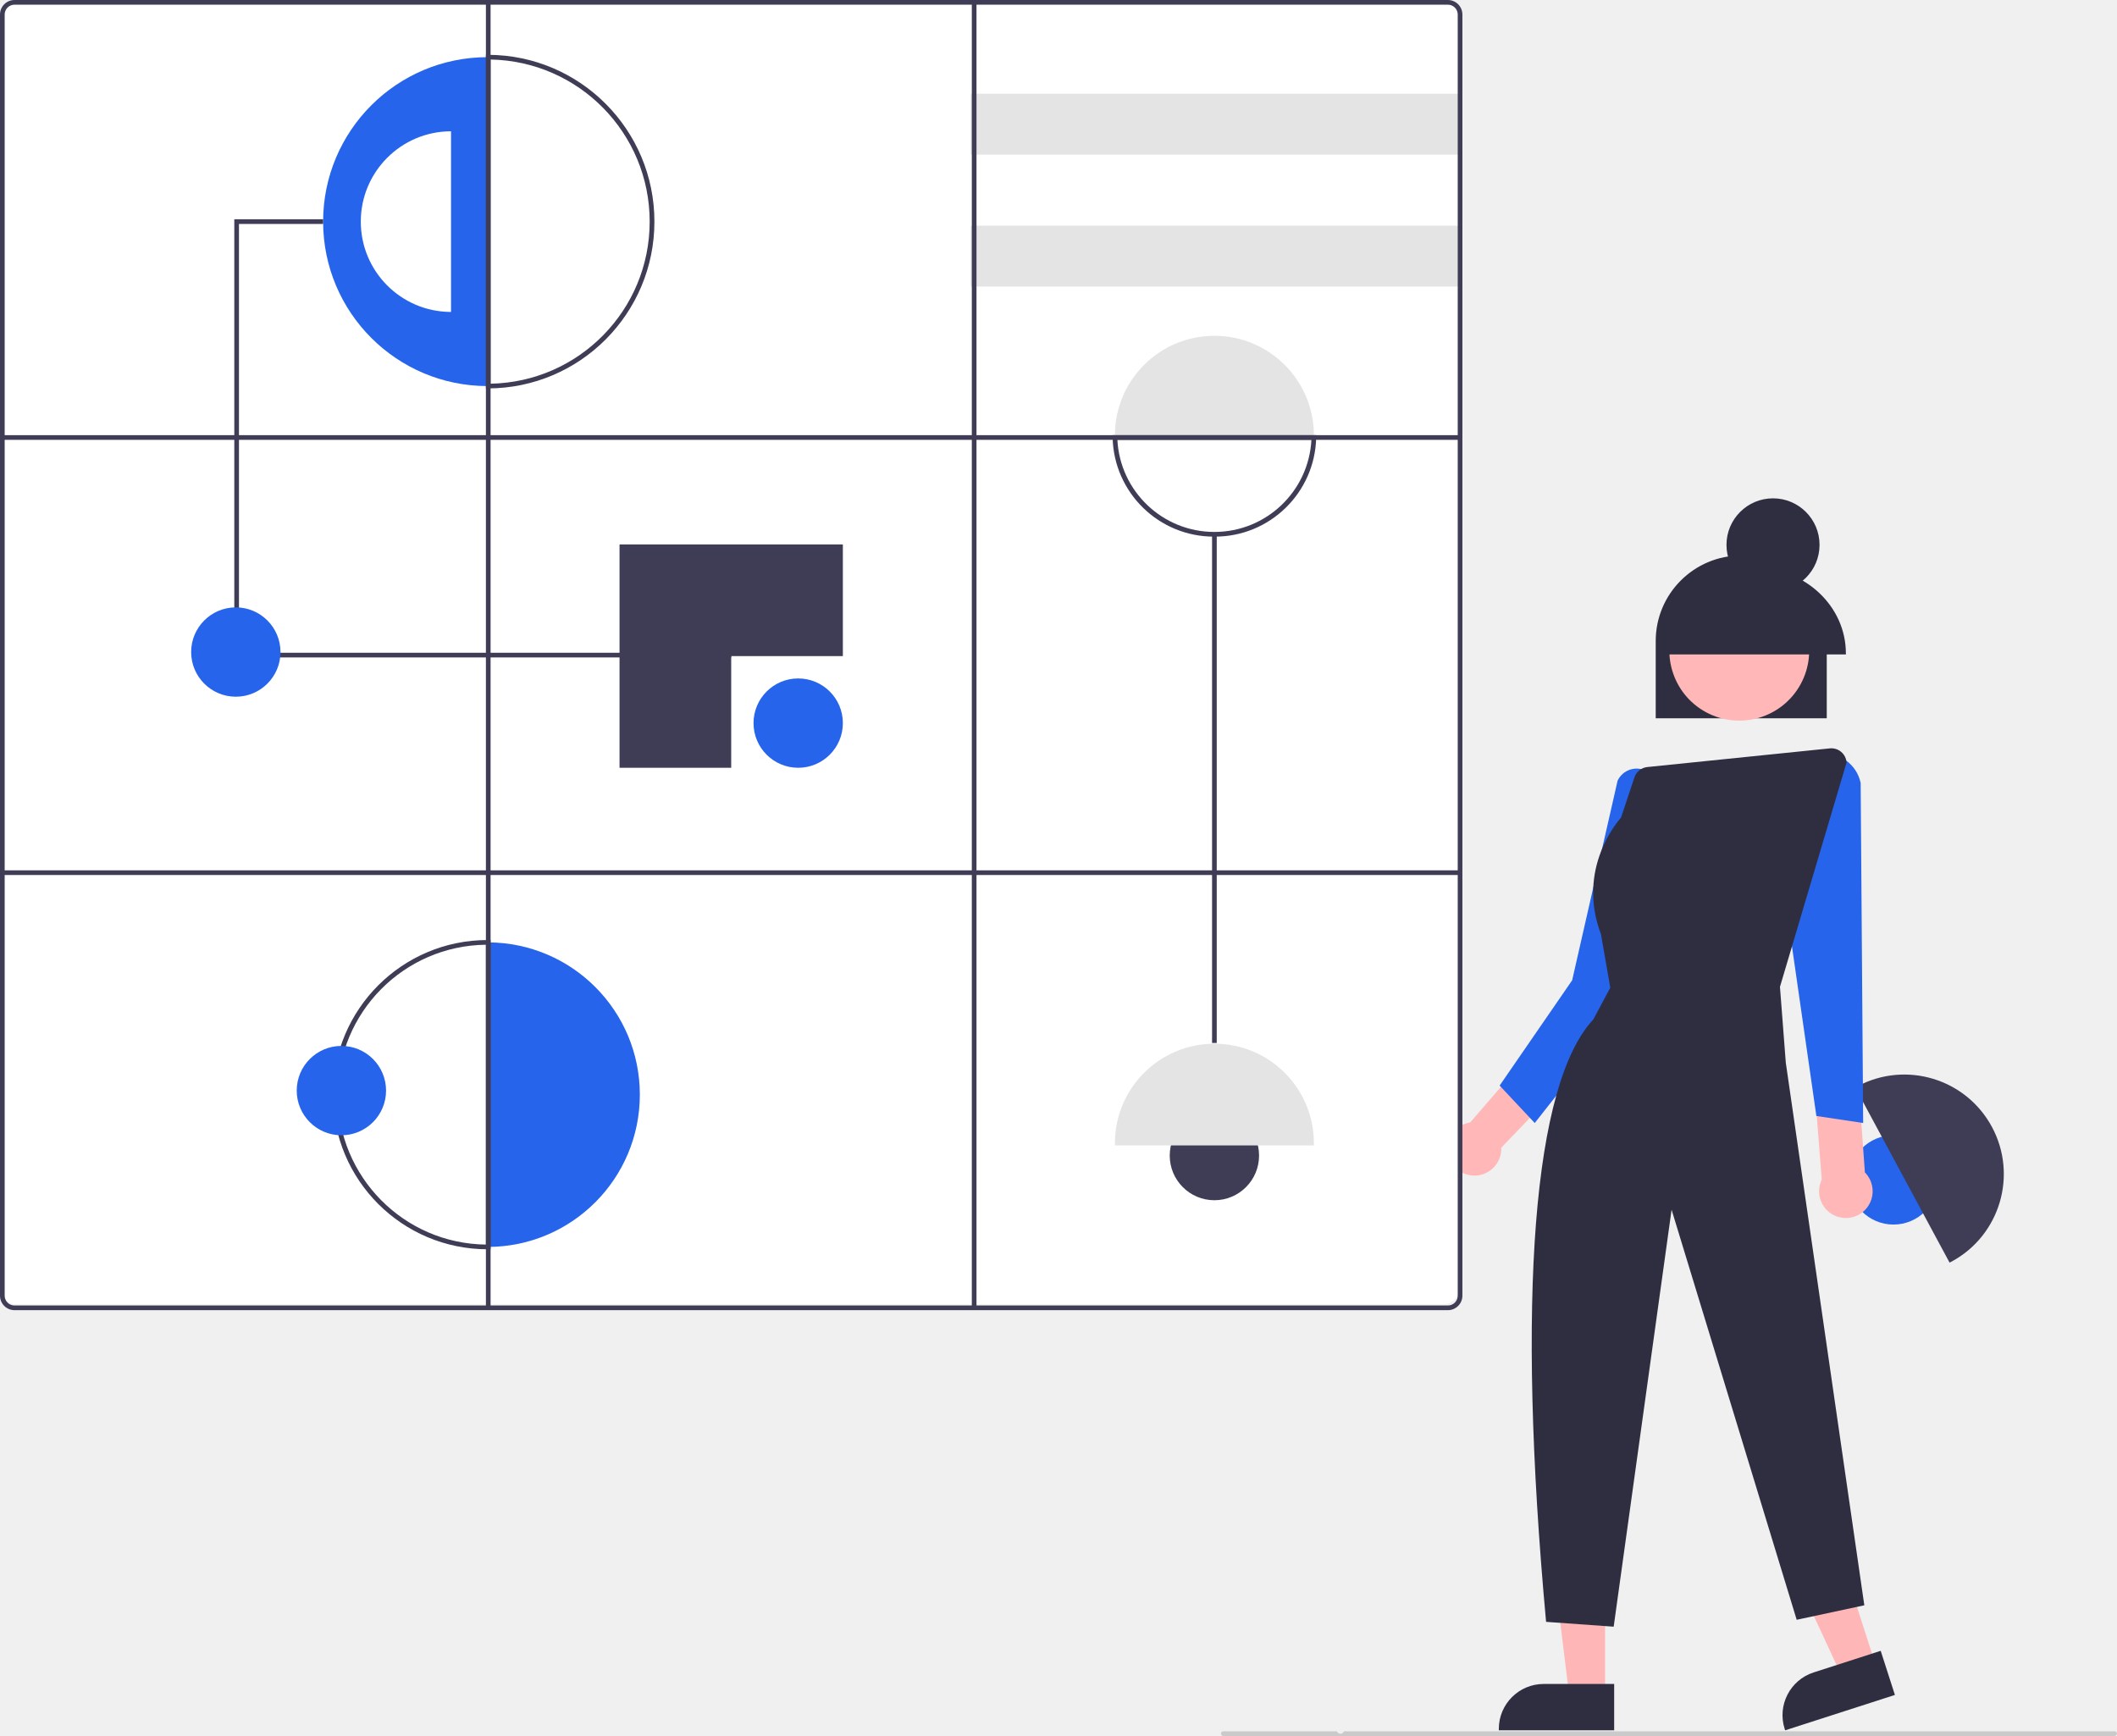
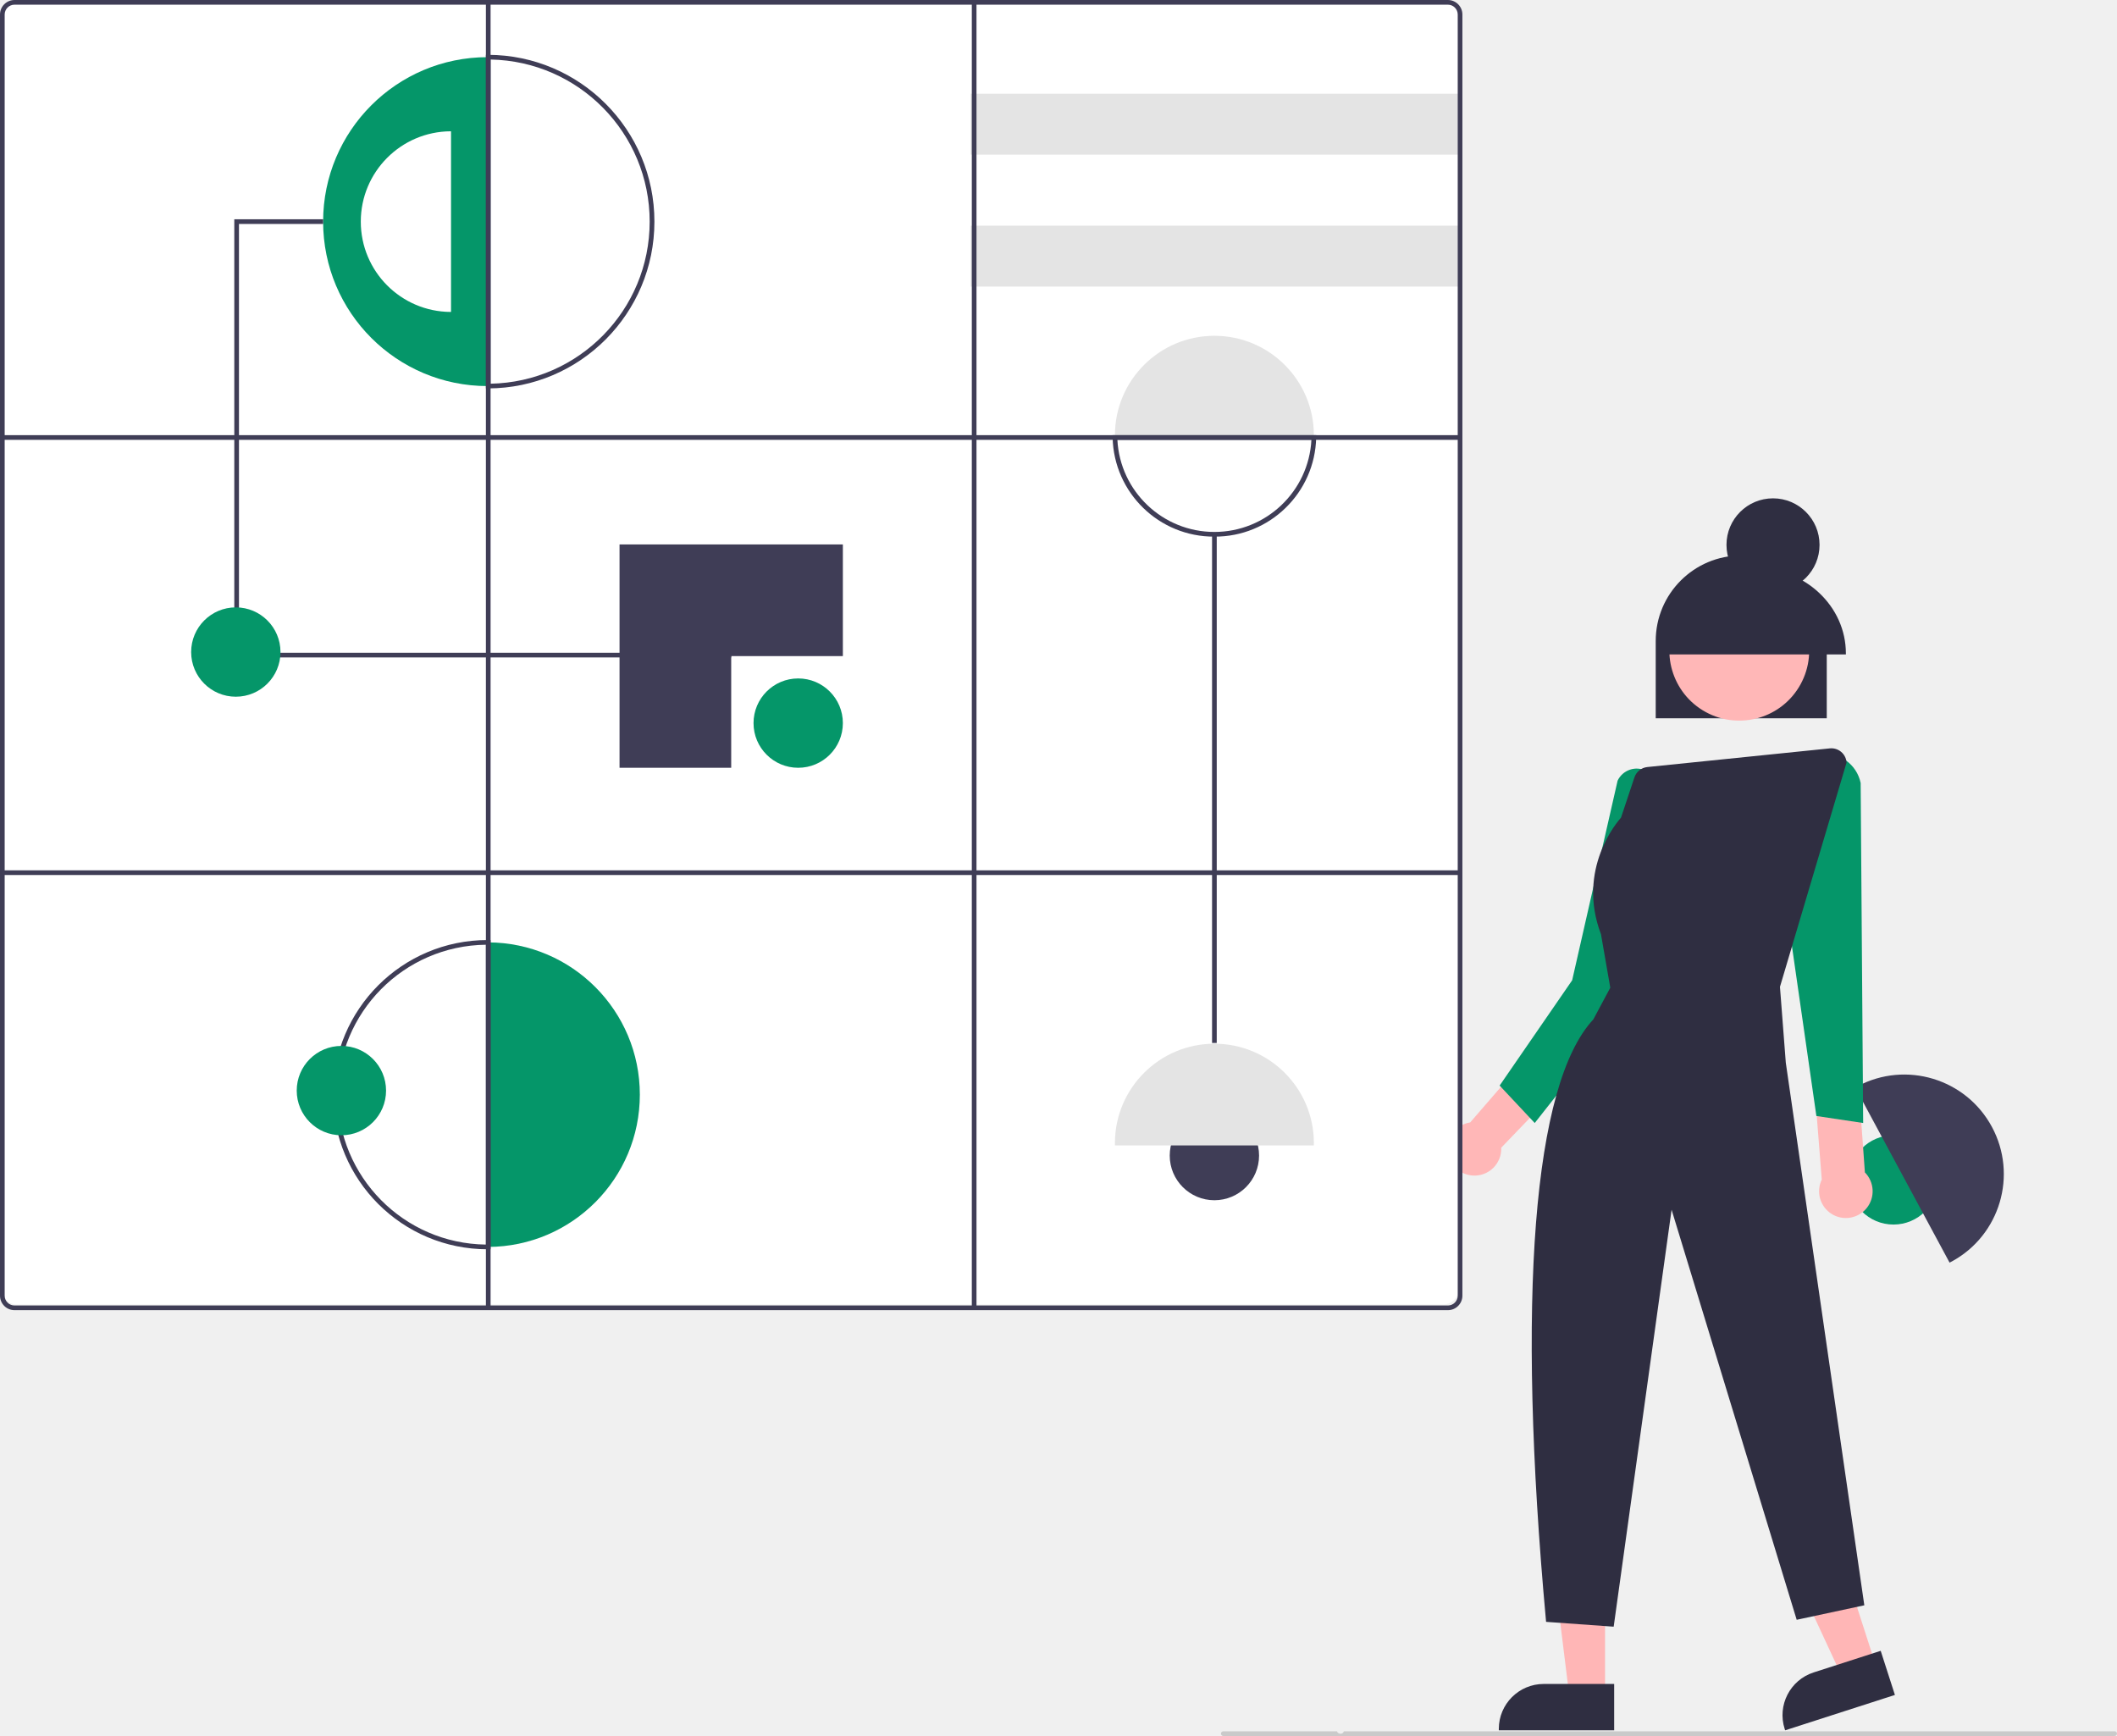
- <svg xmlns="http://www.w3.org/2000/svg" id="bb8d8cc3-2630-43b3-871f-91b3ed5692fc" data-name="Layer 1" width="904.886" height="742" viewBox="0 0 904.886 742">
+ <svg xmlns="http://www.w3.org/2000/svg" data-name="Layer 1" width="904.886" height="742" viewBox="0 0 904.886 742">
  <polygon points="686.055 724.756 670.765 724.755 663.491 665.781 686.057 665.782 686.055 724.756" fill="#ffb6b6" />
  <path d="M837.511,818.577l-49.3-.002v-.624a19.19,19.19,0,0,1,19.189-19.189h.001l30.111.001Z" transform="translate(-147.5571 -79)" fill="#2f2e41" />
  <polygon points="801.699 711.547 787.146 716.236 762.135 662.335 783.614 655.414 801.699 711.547" fill="#ffb6b6" />
  <path d="M957.513,803.458l-46.925,15.119-.191-.594a19.19,19.19,0,0,1,12.379-24.149l.001-0,28.66-9.234Z" transform="translate(-147.5571 -79)" fill="#2f2e41" />
-   <circle cx="809.348" cy="504.31" r="19.092" fill="#2564eb" />
+   <circle cx="809.348" cy="504.31" r="19.092" fill="#059669" />
  <path d="M981.905,618.143c-.344.185-.684.359-1.024.532l-40.31-74.846c.332-.189.664-.377,1.008-.563a42.523,42.523,0,0,1,40.326,74.876Z" transform="translate(-147.5571 -79)" fill="#3f3d56" />
  <path d="M944.684,580.119,939.05,501.951l1.072-26.09-21.96,4.886,8.089,102.426a11.446,11.446,0,1,0,18.434-3.054Z" transform="translate(-147.5571 -79)" fill="#ffb7b7" />
  <path d="M845.31,511.217l-1.396-26.19-14.093-11.451L827.874,498.748l-51.883,59.984a11.445,11.445,0,1,0,13.256,11.295c0-.154-.017-.304-.023-.456Z" transform="translate(-147.5571 -79)" fill="#ffb7b7" />
-   <path d="M847.837,502.833,803.557,559l-15-16,31-45,19.423-85.322a9.004,9.004,0,0,1,5.26-4.689,8.866,8.866,0,0,1,6.92.497l.251.127Z" transform="translate(-147.5571 -79)" fill="#2564eb" />
-   <path d="M923.945,556l-14.066-97.774.023-.09L924.348,401.348l1.354-.157A15.77,15.77,0,0,1,942.874,413.675L943.945,559Z" transform="translate(-147.5571 -79)" fill="#2564eb" />
+   <path d="M847.837,502.833,803.557,559l-15-16,31-45,19.423-85.322a9.004,9.004,0,0,1,5.26-4.689,8.866,8.866,0,0,1,6.92.497l.251.127Z" transform="translate(-147.5571 -79)" fill="#059669" />
+   <path d="M923.945,556l-14.066-97.774.023-.09L924.348,401.348l1.354-.157A15.77,15.77,0,0,1,942.874,413.675L943.945,559Z" transform="translate(-147.5571 -79)" fill="#059669" />
  <path d="M928.383,386.015H855.273v-33.032a36.555,36.555,0,1,1,73.11,0Z" transform="translate(-147.5571 -79)" fill="#2f2e41" />
  <circle cx="890.986" cy="357.128" r="29.879" transform="translate(2.69469 888.6275) rotate(-61.33681)" fill="#ffb7b7" />
  <circle cx="757.853" cy="232.89" r="19.89" fill="#2f2e41" />
  <path d="M936.557,358.709H858.796v-.44c0-20.157,17.442-36.555,38.88-36.555s38.88,16.398,38.88,36.555Z" transform="translate(-147.5571 -79)" fill="#2f2e41" />
  <path d="M837.305,774.28l-28.89-2.063-.039-.423c-12.661-138.213-5.477-229.499,20.224-257.064l7.252-13.566-3.971-22.831c-10.604-27.93,7.206-48.36,8.552-49.845l5.741-17.222a6.511,6.511,0,0,1,5.505-4.411l78.015-7.979.051.498-.051-.498a6.5,6.5,0,0,1,7.143,5.976l.007.092-.026.088-28.438,95.768,2.493,32.408L944.436,765.139,915.53,771.333l-.134-.439L862.058,596.062Z" transform="translate(-147.5571 -79)" fill="#2f2e41" />
  <path d="M764.557,636.5h-610a6.507,6.507,0,0,1-6.5-6.5V86a6.507,6.507,0,0,1,6.5-6.5h610a6.508,6.508,0,0,1,6.5,6.5V630A6.508,6.508,0,0,1,764.557,636.5Z" transform="translate(-147.5571 -79)" fill="#fff" />
-   <path d="M356.249,103.431V244.016H355.963a70.292,70.292,0,0,1,0-140.585Z" transform="translate(-147.5571 -79)" fill="#2564eb" />
+   <path d="M356.249,103.431V244.016H355.963a70.292,70.292,0,0,1,0-140.585Z" transform="translate(-147.5571 -79)" fill="#059669" />
  <path d="M340.342,135.116v77.215h-.157a38.608,38.608,0,0,1,0-77.215Z" transform="translate(-147.5571 -79)" fill="#fff" />
  <polygon points="312.543 281 100.146 281 100.146 93.723 138.114 93.723 138.114 95.723 102.146 95.723 102.146 279 312.543 279 312.543 281" fill="#3f3d56" />
-   <circle cx="341.18" cy="309.072" r="19.092" fill="#2564eb" />
+   <circle cx="341.18" cy="309.072" r="19.092" fill="#059669" />
  <circle cx="519.081" cy="493.914" r="19.092" fill="#3f3d56" />
-   <circle cx="100.798" cy="278.698" r="19.092" fill="#2564eb" />
+   <circle cx="100.798" cy="278.698" r="19.092" fill="#059669" />
  <polygon points="312.543 280.434 360.272 280.434 360.272 232.705 264.813 232.705 264.813 328.163 312.543 328.163 312.543 280.434" fill="#3f3d56" />
  <rect x="414.944" y="40.051" width="209.142" height="26.034" fill="#e4e4e4" />
  <rect x="414.944" y="96.459" width="209.142" height="26.034" fill="#e4e4e4" />
  <path d="M709.161,264.843c0,.391-.008.772-.017,1.154H624.133c-.009-.382-.017-.764-.017-1.154a42.523,42.523,0,0,1,85.045,0Z" transform="translate(-147.5571 -79)" fill="#e4e4e4" />
  <path d="M709.161,567.421c0,.391-.008.772-.017,1.154H624.133c-.009-.382-.017-.764-.017-1.154a42.523,42.523,0,0,1,85.045,0Z" transform="translate(-147.5571 -79)" fill="#e4e4e4" />
  <rect x="518.081" y="228.365" width="2" height="217.423" fill="#3f3d56" />
-   <path d="M421.049,546.88a65.088,65.088,0,0,1-64.799,65.086V481.795A65.088,65.088,0,0,1,421.049,546.88Z" transform="translate(-147.5571 -79)" fill="#2564eb" />
+   <path d="M421.049,546.88a65.088,65.088,0,0,1-64.799,65.086V481.795A65.088,65.088,0,0,1,421.049,546.88Z" transform="translate(-147.5571 -79)" fill="#059669" />
  <path d="M766.436,639H153.764a6.214,6.214,0,0,1-6.207-6.207V85.207A6.214,6.214,0,0,1,153.764,79H766.436a6.214,6.214,0,0,1,6.207,6.207V632.793A6.214,6.214,0,0,1,766.436,639ZM153.764,81a4.212,4.212,0,0,0-4.207,4.207V632.793A4.212,4.212,0,0,0,153.764,637H766.436a4.212,4.212,0,0,0,4.207-4.207V85.207A4.212,4.212,0,0,0,766.436,81Z" transform="translate(-147.5571 -79)" fill="#3f3d56" />
  <path d="M355.249,245.02V102.427l1.004.004a71.293,71.293,0,0,1,0,142.585Zm2-140.578v138.562a69.293,69.293,0,0,0,0-138.562Z" transform="translate(-147.5571 -79)" fill="#3f3d56" />
  <path d="M357.249,612.966H355.963a66.085,66.085,0,1,1,0-132.171h1.286Zm-2-130.167a64.086,64.086,0,0,0,0,128.163Z" transform="translate(-147.5571 -79)" fill="#3f3d56" />
  <path d="M666.638,308.365a43.283,43.283,0,0,1-43.505-42.341l-.027-1.027h87.064l-.027,1.027A43.283,43.283,0,0,1,666.638,308.365Zm-41.466-41.368a41.522,41.522,0,0,0,82.932,0Z" transform="translate(-147.5571 -79)" fill="#3f3d56" />
  <rect x="1" y="372" width="623.085" height="2" fill="#3f3d56" />
  <rect x="1" y="185.997" width="623.085" height="2" fill="#3f3d56" />
  <rect x="415.39" y="1" width="2" height="558" fill="#3f3d56" />
  <rect x="207.692" y="1" width="2" height="558" fill="#3f3d56" />
-   <circle cx="145.924" cy="466.145" r="19.092" fill="#2564eb" />
+   <circle cx="145.924" cy="466.145" r="19.092" fill="#059669" />
  <path d="M1051.443,821h-381a1,1,0,0,1,0-2h381a1,1,0,0,1,0,2Z" transform="translate(-147.5571 -79)" fill="#cacaca" />
  <path d="M721.977,818.984c5.628-18.137.161-38.765-12.677-52.548a50.037,50.037,0,0,0-12.496-9.754,1.507,1.507,0,0,0-1.818,2.356l2.571,2.782V759.698c-4.976,4.642-14.046,1.101-14.951-5.499a11.317,11.317,0,0,1,3.423-9.365,10.743,10.743,0,0,1,10.201-2.531,13.348,13.348,0,0,1,8.749,6.928,14.767,14.767,0,0,1,.416,11.194c-2.744,8.019-11.498,11.789-19.486,9.9-8.153-1.928-13.994-9.614-14.261-17.915a19.753,19.753,0,0,1,12.619-18.625c8.558-3.162,17.849-.001,25.078,4.887a56.448,56.448,0,0,1,17.579,20.016,57.753,57.753,0,0,1,7.072,25.174c.233,7.255-1.308,15.497-6.658,20.797a16.43,16.43,0,0,1-4.381,3.076l1.514,2.59a56.674,56.674,0,0,0,27.981-54.95,57.414,57.414,0,0,0-5.47-18.854c-.848-1.734-3.436-.215-2.59,1.514a53.876,53.876,0,0,1,4.69,32.384,53.604,53.604,0,0,1-26.125,37.316c-1.691.971-.204,3.433,1.514,2.59,8.078-3.962,11.602-12.93,12.379-21.424.887-9.698-1.635-19.769-5.72-28.515A60.922,60.922,0,0,0,712.198,737.02c-8.044-5.866-18.939-9.744-28.727-6.128-8.754,3.234-15.117,12.099-14.822,21.518.296,9.453,6.824,18.346,16.101,20.718,9.254,2.366,19.373-1.713,23.104-10.761a17.989,17.989,0,0,0,.357-13.179,16.206,16.206,0,0,0-9.209-9.136,14.343,14.343,0,0,0-12.767.832,14.521,14.521,0,0,0-6.553,10.146,11.617,11.617,0,0,0,4.017,10.807,13.242,13.242,0,0,0,10.971,2.644,10.672,10.672,0,0,0,5.009-2.661,1.525,1.525,0,0,0,0-2.121l-2.571-2.782L695.29,759.272c15.726,8.633,25.569,26.192,25.9,43.996a47.262,47.262,0,0,1-2.105,14.919c-.574,1.848,2.322,2.639,2.893.798Z" transform="translate(-147.5571 -79)" fill="#f0f0f0" />
</svg>
